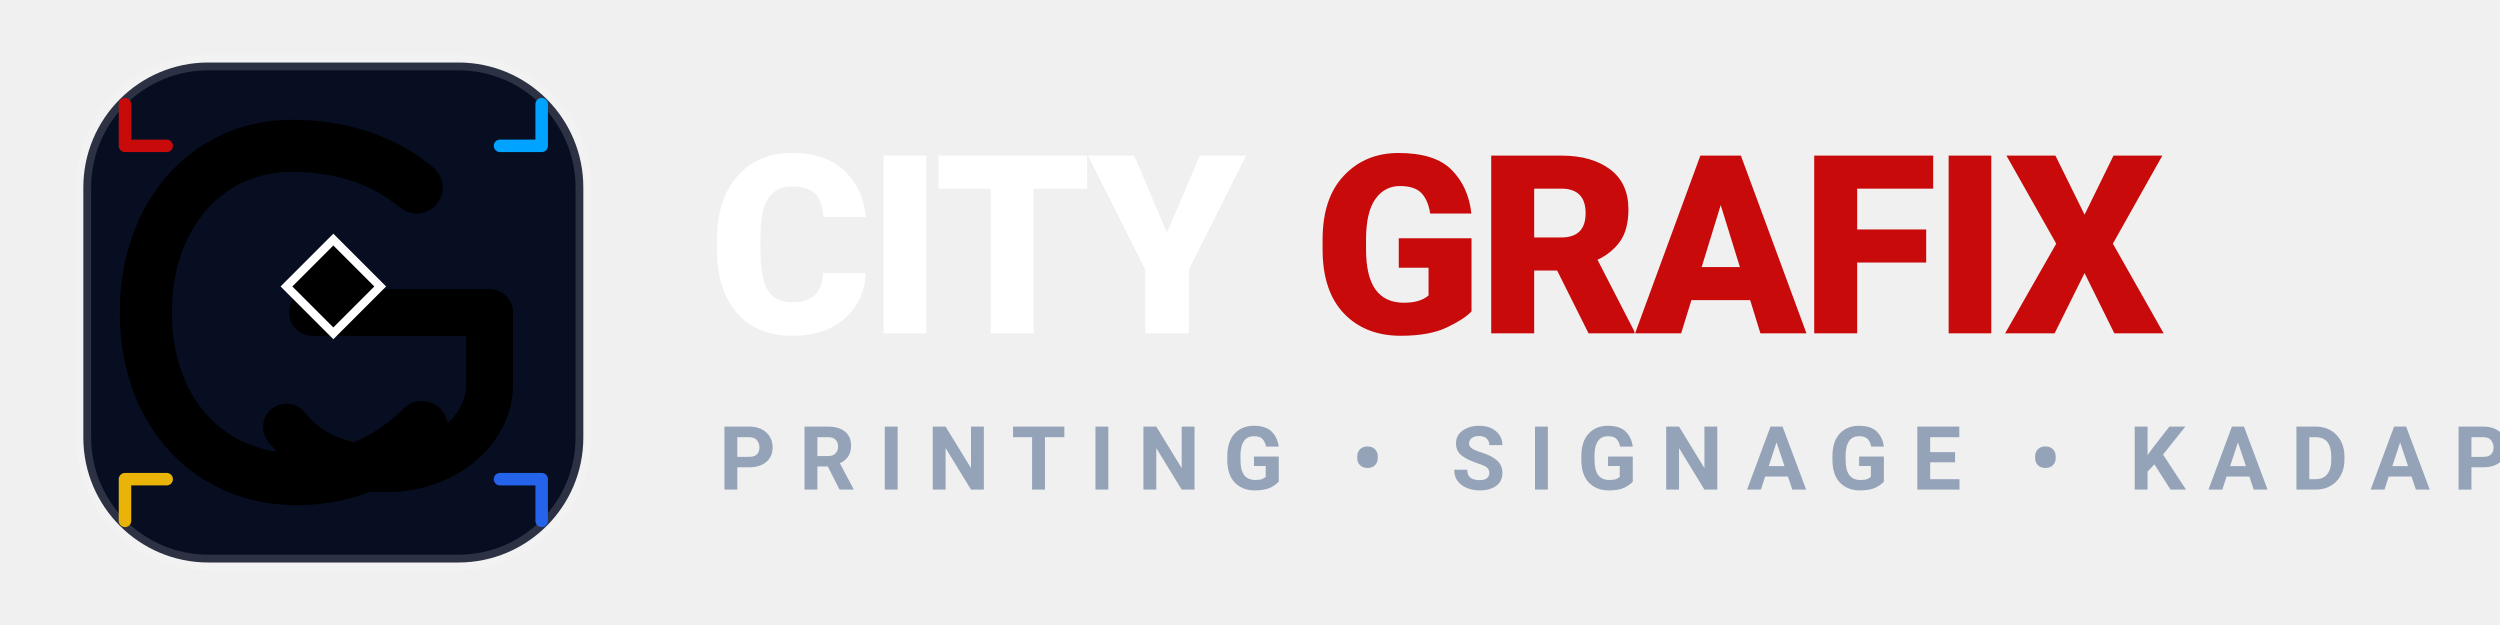
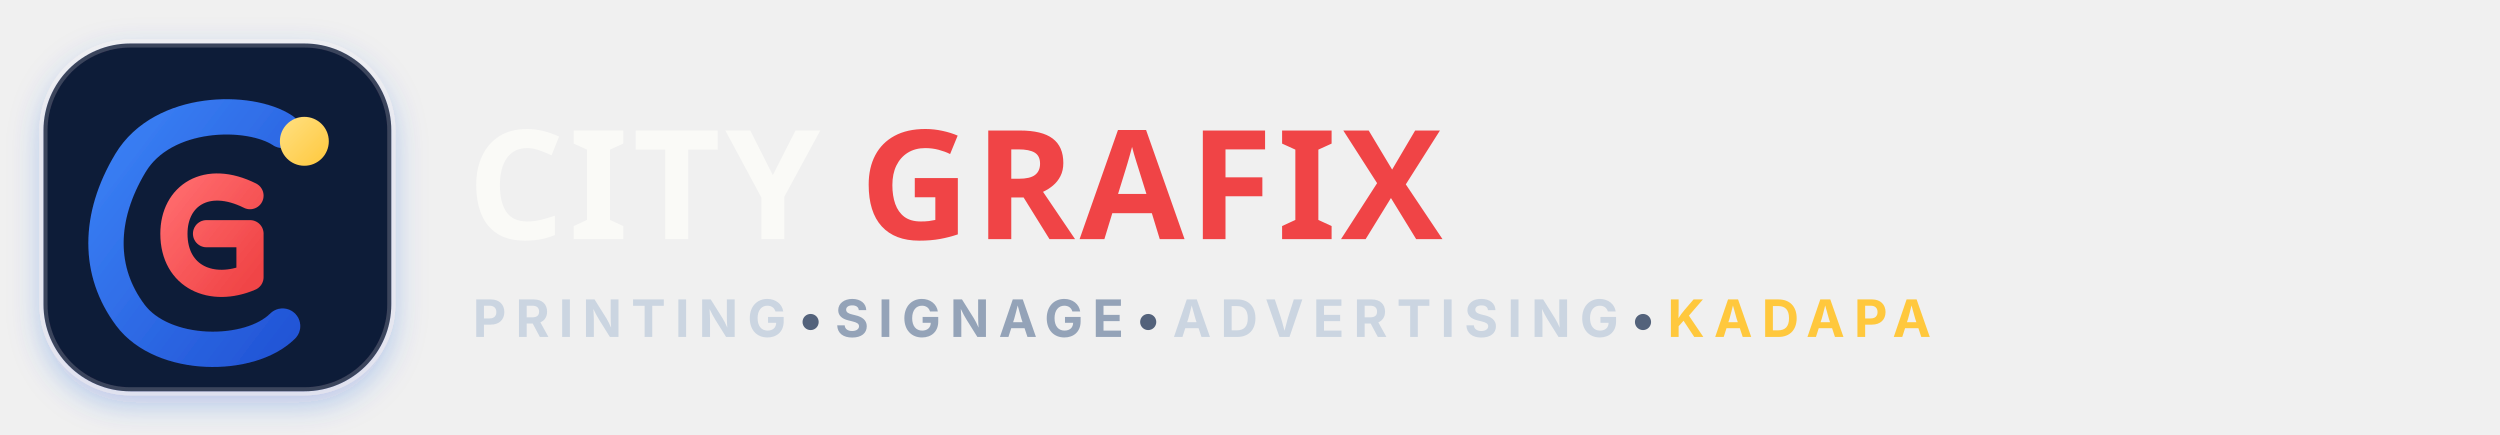
- <svg xmlns="http://www.w3.org/2000/svg" viewBox="0 0 240 60" fill="none">
+ <svg xmlns="http://www.w3.org/2000/svg" viewBox="0 0 460 80" width="100%" height="100%" fill="none">
  <defs>
-     <linearGradient id="cgRedGrad" x1="4" y1="4" x2="36" y2="44" gradientUnits="userSpaceOnUse">
-       <stop offset="0%" stopColor="#FF2E55" />
-       <stop offset="60%" stopColor="#C80A0A" />
-       <stop offset="100%" stopColor="#990000" />
+     <linearGradient id="c1-grad-blue" x1="0%" y1="0%" x2="100%" y2="100%">
+       <stop offset="0%" stop-color="#3B82F6" />
+       <stop offset="100%" stop-color="#2255D6" />
    </linearGradient>
-     <linearGradient id="cgBlueGrad" x1="16" y1="12" x2="50" y2="50" gradientUnits="userSpaceOnUse">
-       <stop offset="0%" stopColor="#00A3FF" />
-       <stop offset="50%" stopColor="#2563EB" />
-       <stop offset="100%" stopColor="#0F172A" />
+     <linearGradient id="c1-grad-coral" x1="0%" y1="0%" x2="100%" y2="100%">
+       <stop offset="0%" stop-color="#FF6B6D" />
+       <stop offset="100%" stop-color="#F04446" />
    </linearGradient>
-     <linearGradient id="cgGoldGrad" x1="22" y1="22" x2="32" y2="32" gradientUnits="userSpaceOnUse">
-       <stop offset="0%" stopColor="#FDE047" />
-       <stop offset="100%" stopColor="#EAB308" />
+     <linearGradient id="c1-grad-gold" x1="0%" y1="0%" x2="100%" y2="100%">
+       <stop offset="0%" stop-color="#FFE082" />
+       <stop offset="100%" stop-color="#FFC83D" />
    </linearGradient>
+     <filter id="c1-glow" x="-20%" y="-20%" width="140%" height="140%">
+       <feDropShadow dx="0" dy="2" stdDeviation="3" flood-color="#2255D6" flood-opacity="0.3" />
+     </filter>
  </defs>
-   <g transform="translate(6, 4)">
-     <rect x="2" y="2" width="48" height="48" rx="12" fill="#070E22" stroke="rgba(255,255,255,0.15)" stroke-width="1.5" />
-     <path d="M6 10H10M6 10V6" stroke="#C80A0A" stroke-width="1.2" stroke-linecap="round" />
-     <path d="M46 10H42M46 10V6" stroke="#00A3FF" stroke-width="1.2" stroke-linecap="round" />
-     <path d="M6 42H10M6 42V46" stroke="#EAB308" stroke-width="1.2" stroke-linecap="round" />
-     <path d="M46 42H42M46 42V46" stroke="#2563EB" stroke-width="1.2" stroke-linecap="round" />
-     <path d="M34 14C31 11.5 27 10 22 10C14 10 8 16.5 8 26C8 35.5 14 42 22.5 42C27.5 42 31.5 40 34.5 37" stroke="url(#cgRedGrad)" stroke-width="5" stroke-linecap="round" />
-     <path d="M24 26H41V33C41 37 37 41 31 41C26.5 41 23.5 39.5 21.5 37" stroke="url(#cgBlueGrad)" stroke-width="4.5" stroke-linecap="round" stroke-linejoin="round" />
-     <polygon points="26,19 30.5,23.5 26,28 21.5,23.5" fill="url(#cgGoldGrad)" stroke="#FFFFFF" stroke-width="0.8" />
+   <g transform="translate(8, 8)" filter="url(#c1-glow)">
+     <rect x="0" y="0" width="64" height="64" rx="16" fill="#101B38" stroke="rgba(255,255,255,0.18)" stroke-width="1.5" />
+     <path d="M 44 16 C 38 12 22 12 16 22 C 10 32 10 42 16 50 C 22 58 38 58 44 52" stroke="url(#c1-grad-blue)" stroke-width="6.5" stroke-linecap="round" fill="none" />
+     <path d="M 38 28 C 30 24 24 28 24 35 C 24 43 31 46 38 43 L 38 35 L 30 35" stroke="url(#c1-grad-coral)" stroke-width="5" stroke-linecap="round" stroke-linejoin="round" fill="none" />
+     <circle cx="48" cy="18" r="4.5" fill="url(#c1-grad-gold)" />
  </g>
-   <text x="68" y="32" font-family="system-ui, -apple-system, BlinkMacSystemFont, 'Segoe UI', Roboto, sans-serif" font-size="24" font-weight="900" fill="#FFFFFF" letter-spacing="-0.5">CITY</text>
-   <text x="126" y="32" font-family="system-ui, -apple-system, BlinkMacSystemFont, 'Segoe UI', Roboto, sans-serif" font-size="24" font-weight="900" fill="#C80A0A" letter-spacing="-0.5">GRAFIX</text>
-   <text x="69" y="47" font-family="system-ui, -apple-system, BlinkMacSystemFont, 'Segoe UI', Roboto, sans-serif" font-size="8.5" font-weight="700" fill="#94A3B8" letter-spacing="2.2">PRINTING • SIGNAGE • KADAPA</text>
+   <g transform="translate(86, 12)">
+     <text x="0" y="32" font-family="'Plus Jakarta Sans', 'Manrope', system-ui, sans-serif" font-weight="900" font-size="28" letter-spacing="0.03em">
+       <tspan fill="#FAFAF7">CITY </tspan>
+       <tspan fill="#F04446">GRAFIX</tspan>
+     </text>
+     <text x="1" y="50" font-family="'Inter', system-ui, sans-serif" font-weight="700" font-size="9.5" letter-spacing="0.18em">
+       <tspan fill="#CBD5E1">PRINTING</tspan>
+       <tspan fill="#53627B"> • </tspan>
+       <tspan fill="#94A3B8">SIGNAGE</tspan>
+       <tspan fill="#53627B"> • </tspan>
+       <tspan fill="#CBD5E1">ADVERTISING</tspan>
+       <tspan fill="#53627B"> • </tspan>
+       <tspan fill="#FFC83D">KADAPA</tspan>
+     </text>
+   </g>
</svg>
